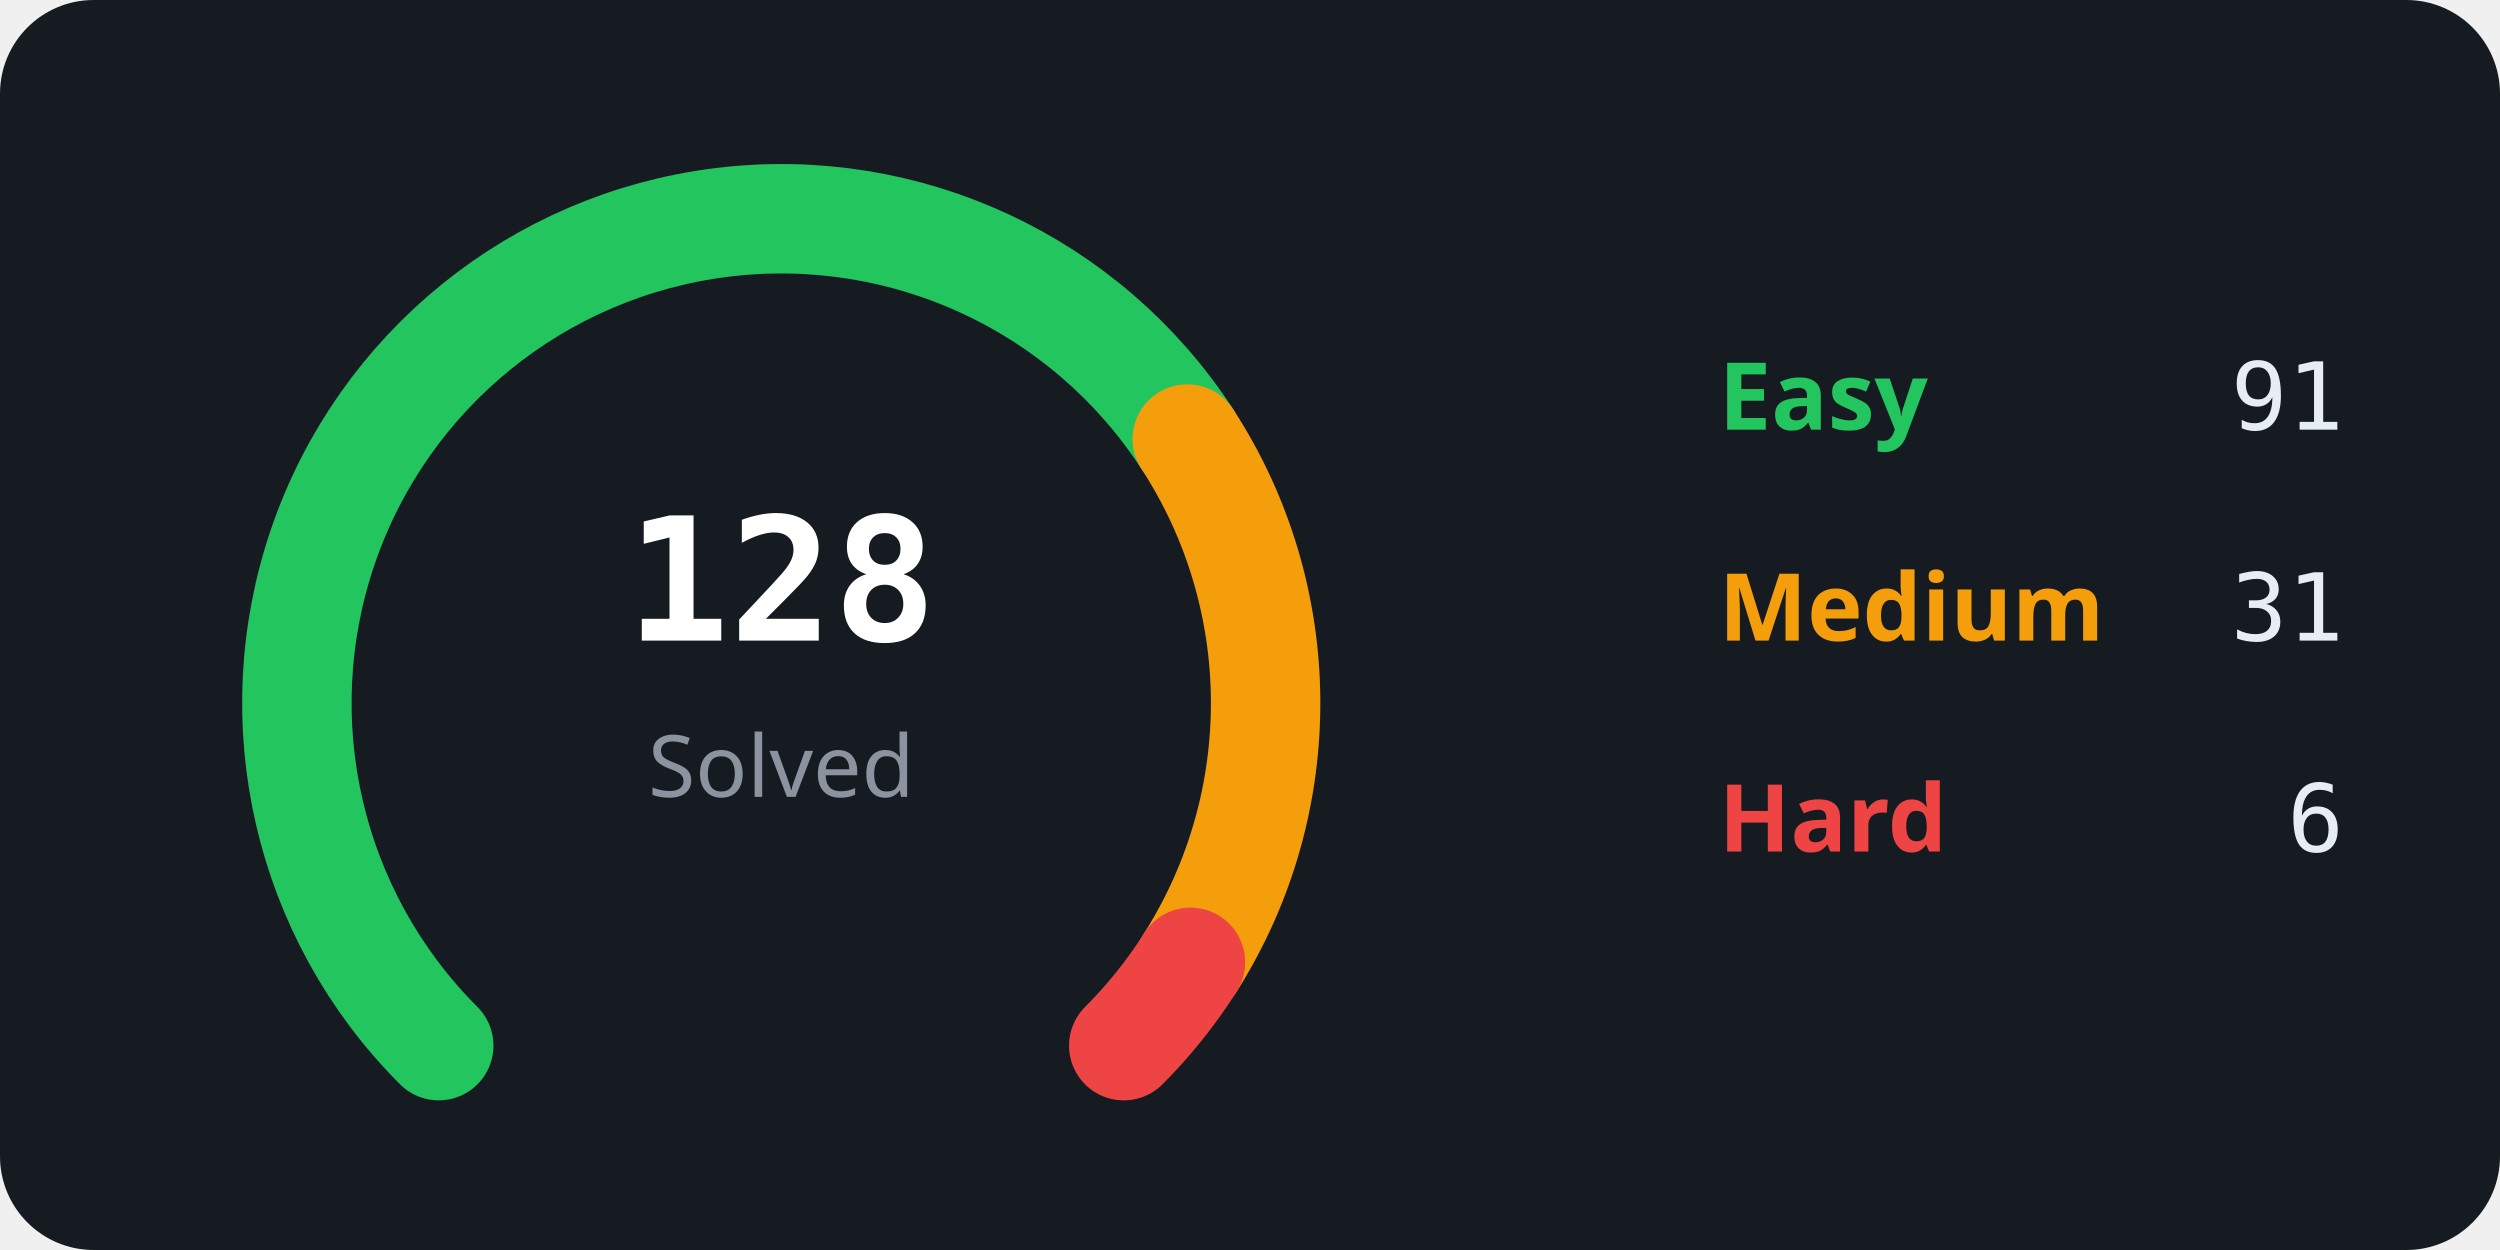
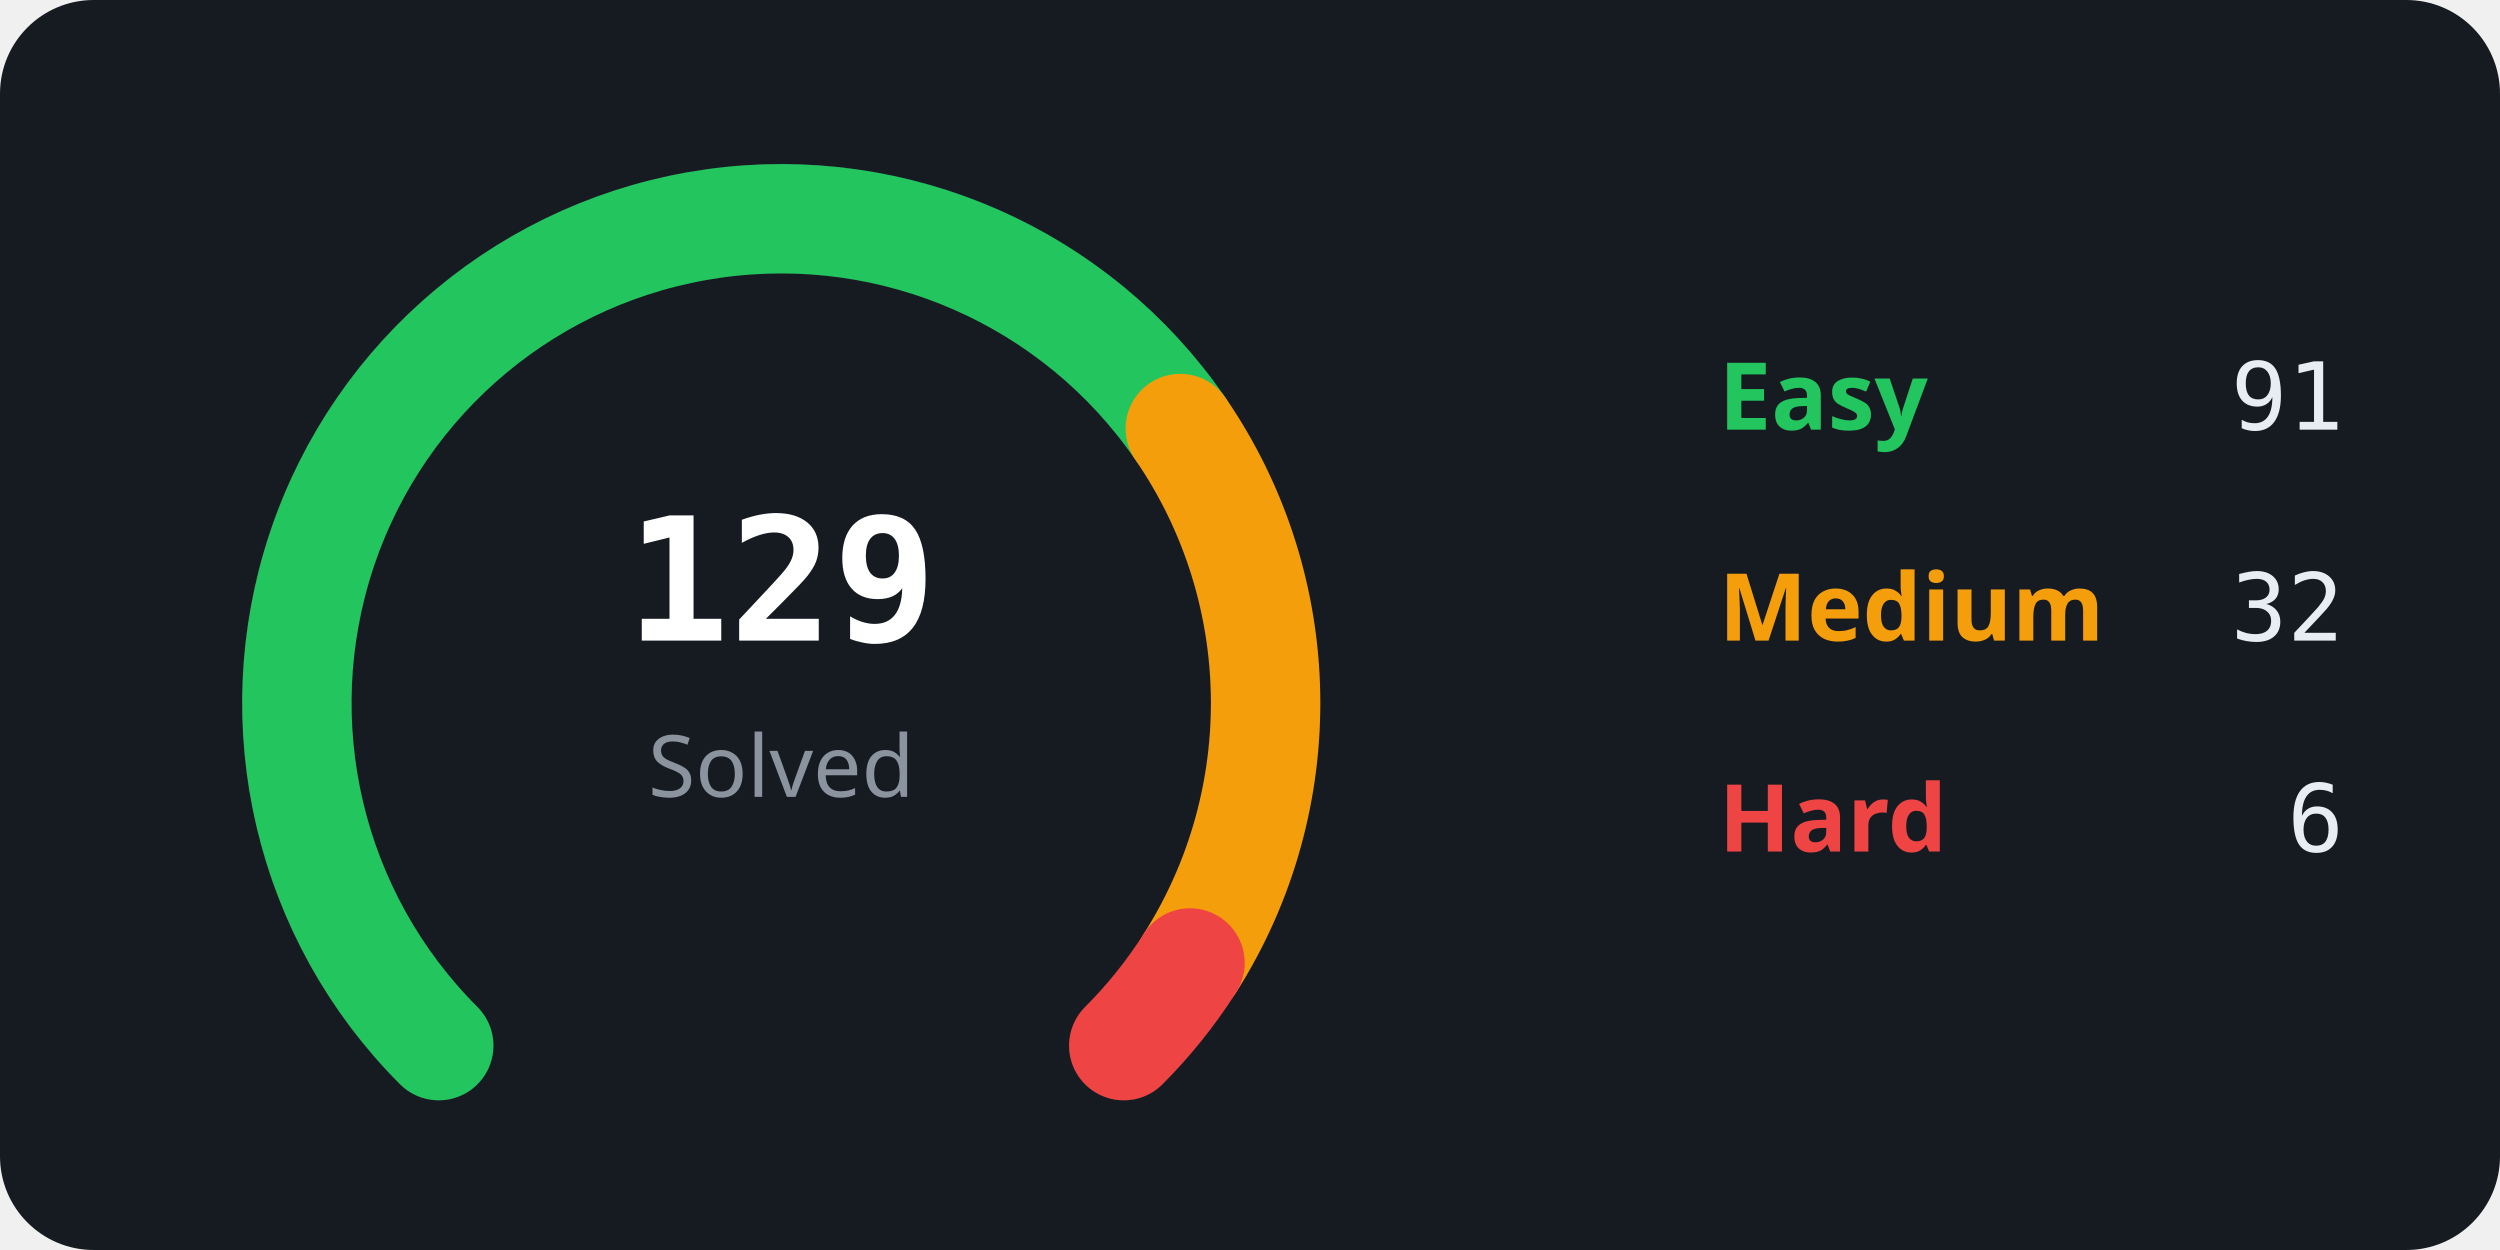
<svg xmlns="http://www.w3.org/2000/svg" width="320" height="160" viewBox="0 0 320 160">
  <rect width="320" height="160" rx="12" fill="#161b22" />
  <path d="M 56.159,133.841 A 62,62 0 1,1 143.841,133.841" stroke="#2d2d3d" stroke-width="14" fill="none" stroke-linecap="round" />
-   <path d="M 56.159,133.841 A 62,62 0 1,1 151.970,56.190" stroke="#22c55e" stroke-width="14" fill="none" stroke-linecap="round" />
-   <path d="M 151.970,56.190 A 62,62 0 0,1 152.381,123.170" stroke="#f59e0b" stroke-width="14" fill="none" stroke-linecap="round" />
-   <path d="M 152.381,123.170 A 62,62 0 0,1 143.841,133.841" stroke="#ef4444" stroke-width="14" fill="none" stroke-linecap="round" />
-   <text x="100" y="82" text-anchor="middle" fill="white" font-size="22" font-weight="bold" font-family="monospace">128</text>
+   <path d="M 56.159,133.841 A 62,62 0 1,1 151.074,54.852" stroke="#22c55e" stroke-width="14" fill="none" stroke-linecap="round" />
+   <path d="M 151.074,54.852 A 62,62 0 0,1 152.324,123.259" stroke="#f59e0b" stroke-width="14" fill="none" stroke-linecap="round" />
+   <path d="M 152.324,123.259 A 62,62 0 0,1 143.841,133.841" stroke="#ef4444" stroke-width="14" fill="none" stroke-linecap="round" />
+   <text x="100" y="82" text-anchor="middle" fill="white" font-size="22" font-weight="bold" font-family="monospace">129</text>
  <text x="100" y="102" text-anchor="middle" fill="#8b949e" font-size="11" font-family="sans-serif">Solved</text>
  <text x="220" y="55" fill="#22c55e" font-size="12" font-weight="bold" font-family="sans-serif">Easy</text>
  <text x="300" y="55" fill="#e6edf3" font-size="12" font-family="monospace" text-anchor="end">91</text>
  <text x="220" y="82" fill="#f59e0b" font-size="12" font-weight="bold" font-family="sans-serif">Medium</text>
-   <text x="300" y="82" fill="#e6edf3" font-size="12" font-family="monospace" text-anchor="end">31</text>
+   <text x="300" y="82" fill="#e6edf3" font-size="12" font-family="monospace" text-anchor="end">32</text>
  <text x="220" y="109" fill="#ef4444" font-size="12" font-weight="bold" font-family="sans-serif">Hard</text>
  <text x="300" y="109" fill="#e6edf3" font-size="12" font-family="monospace" text-anchor="end">6</text>
</svg>
